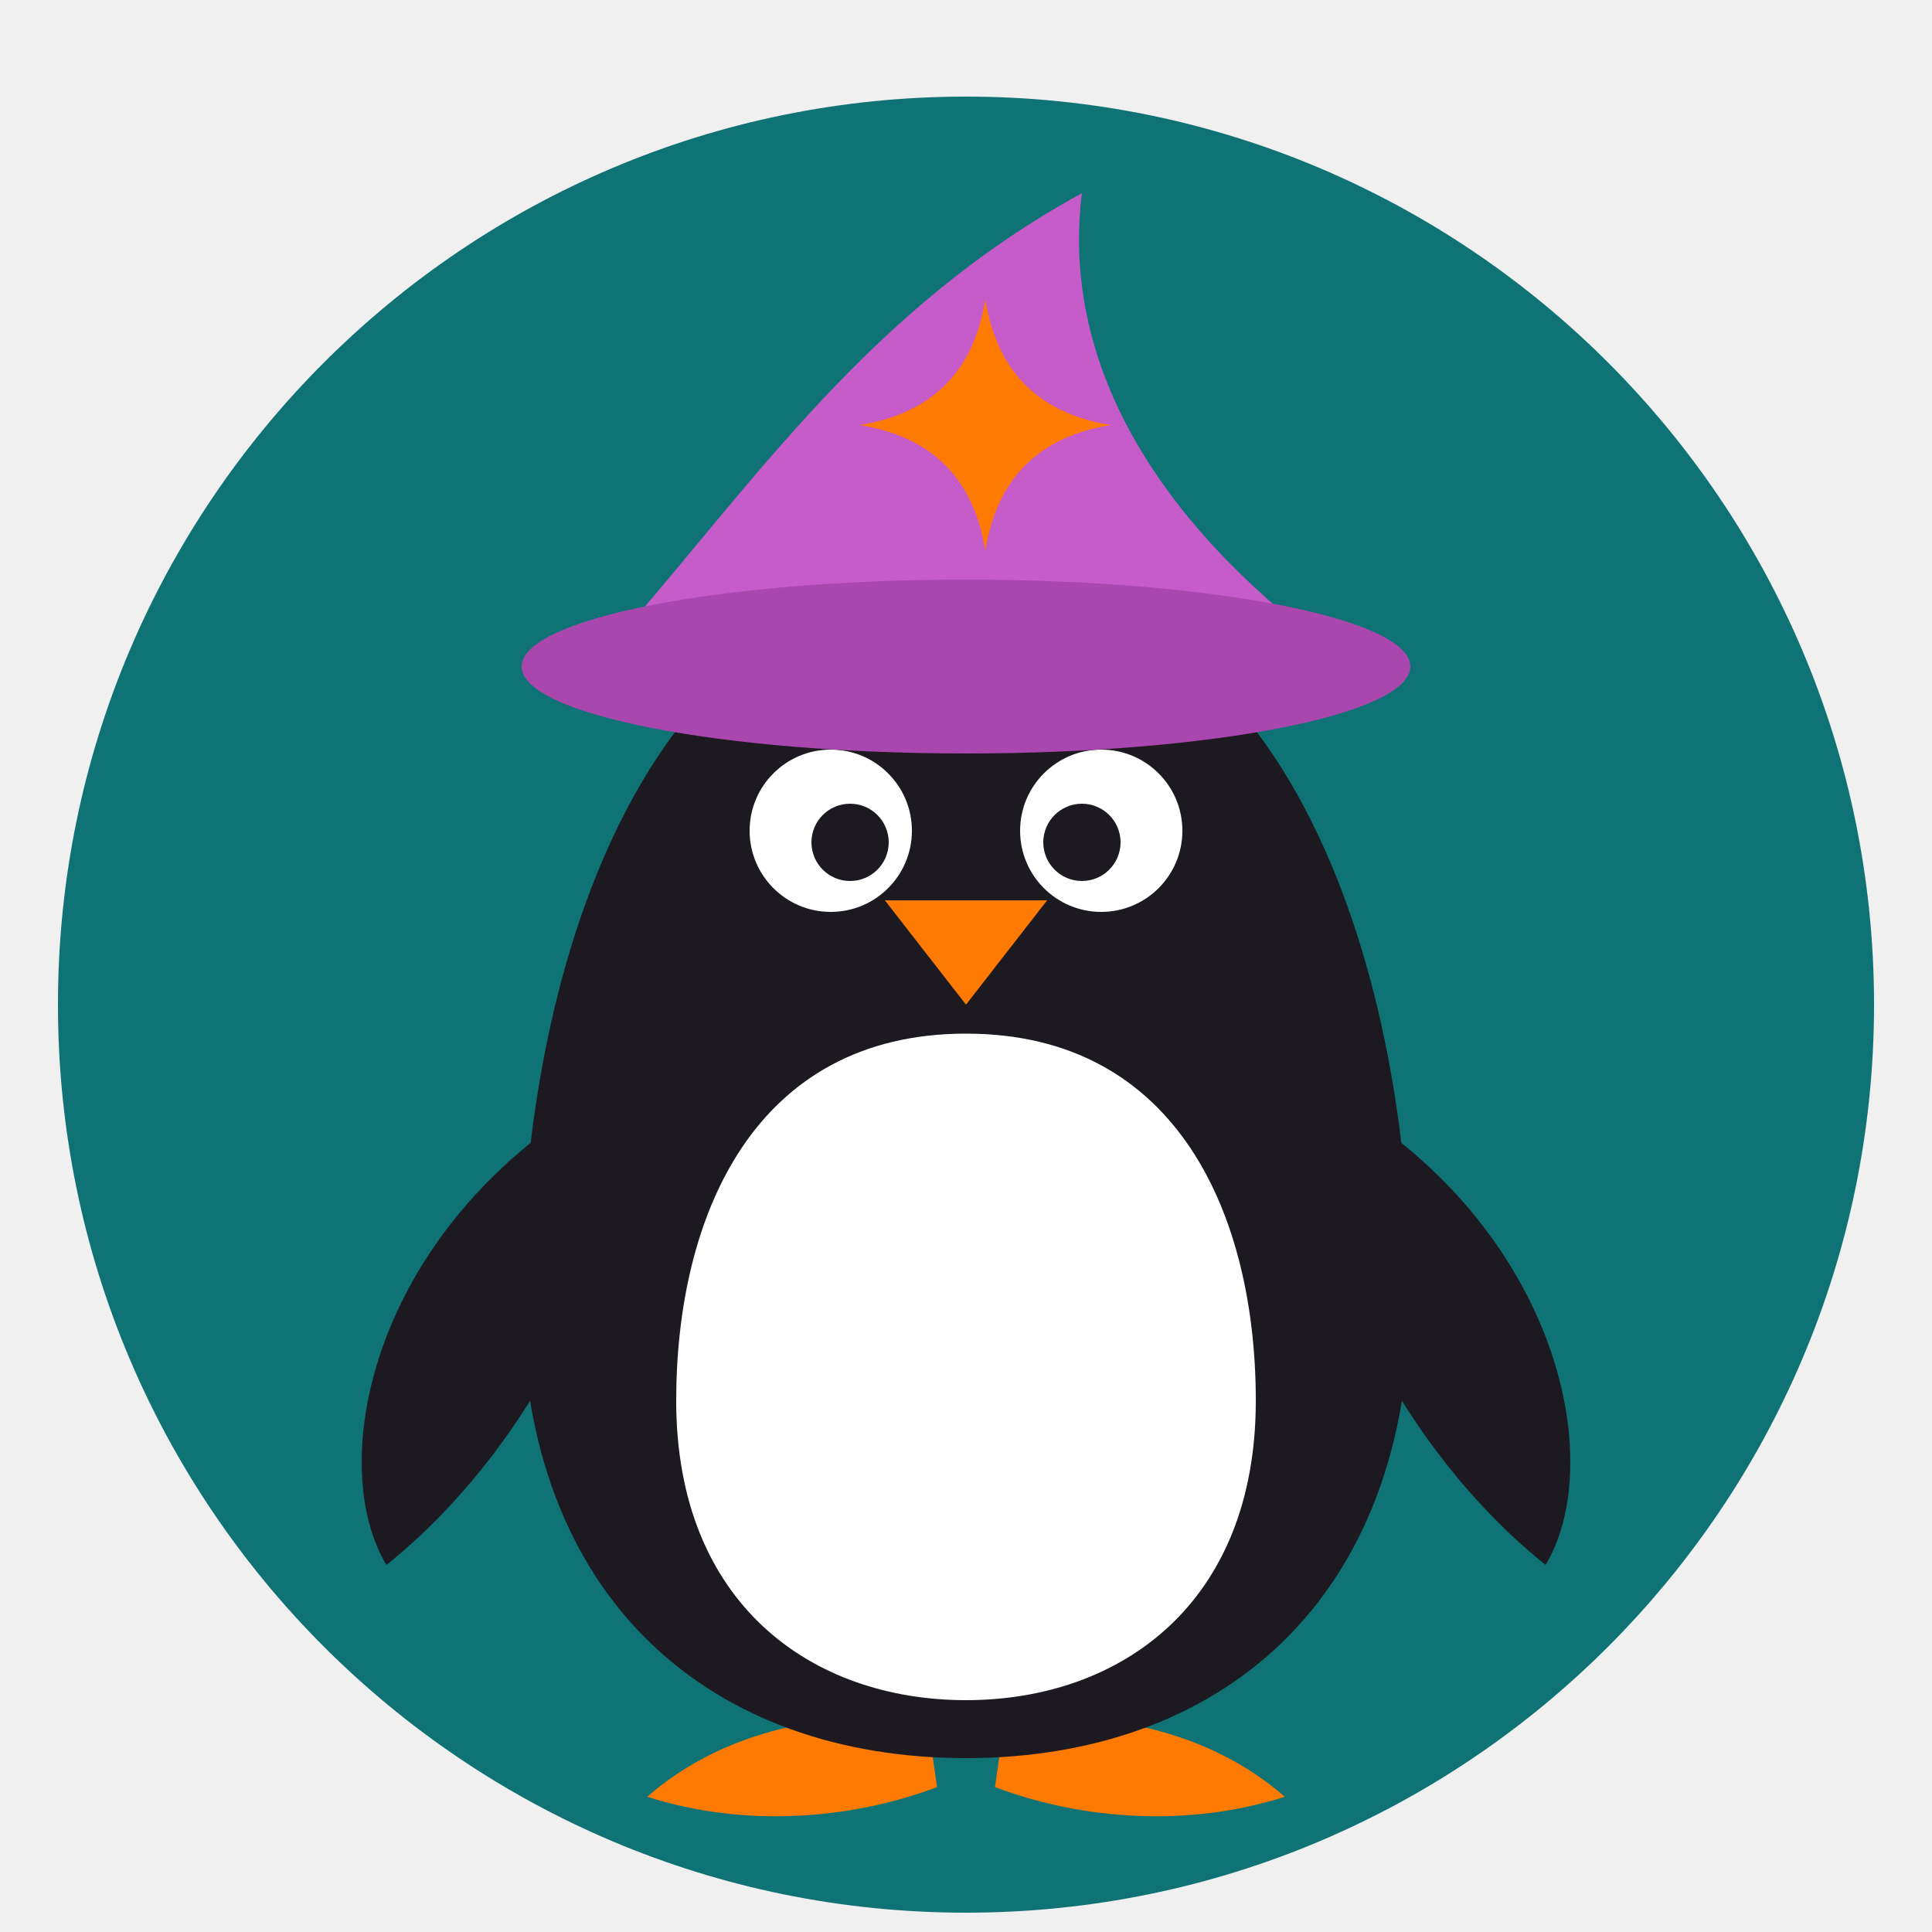
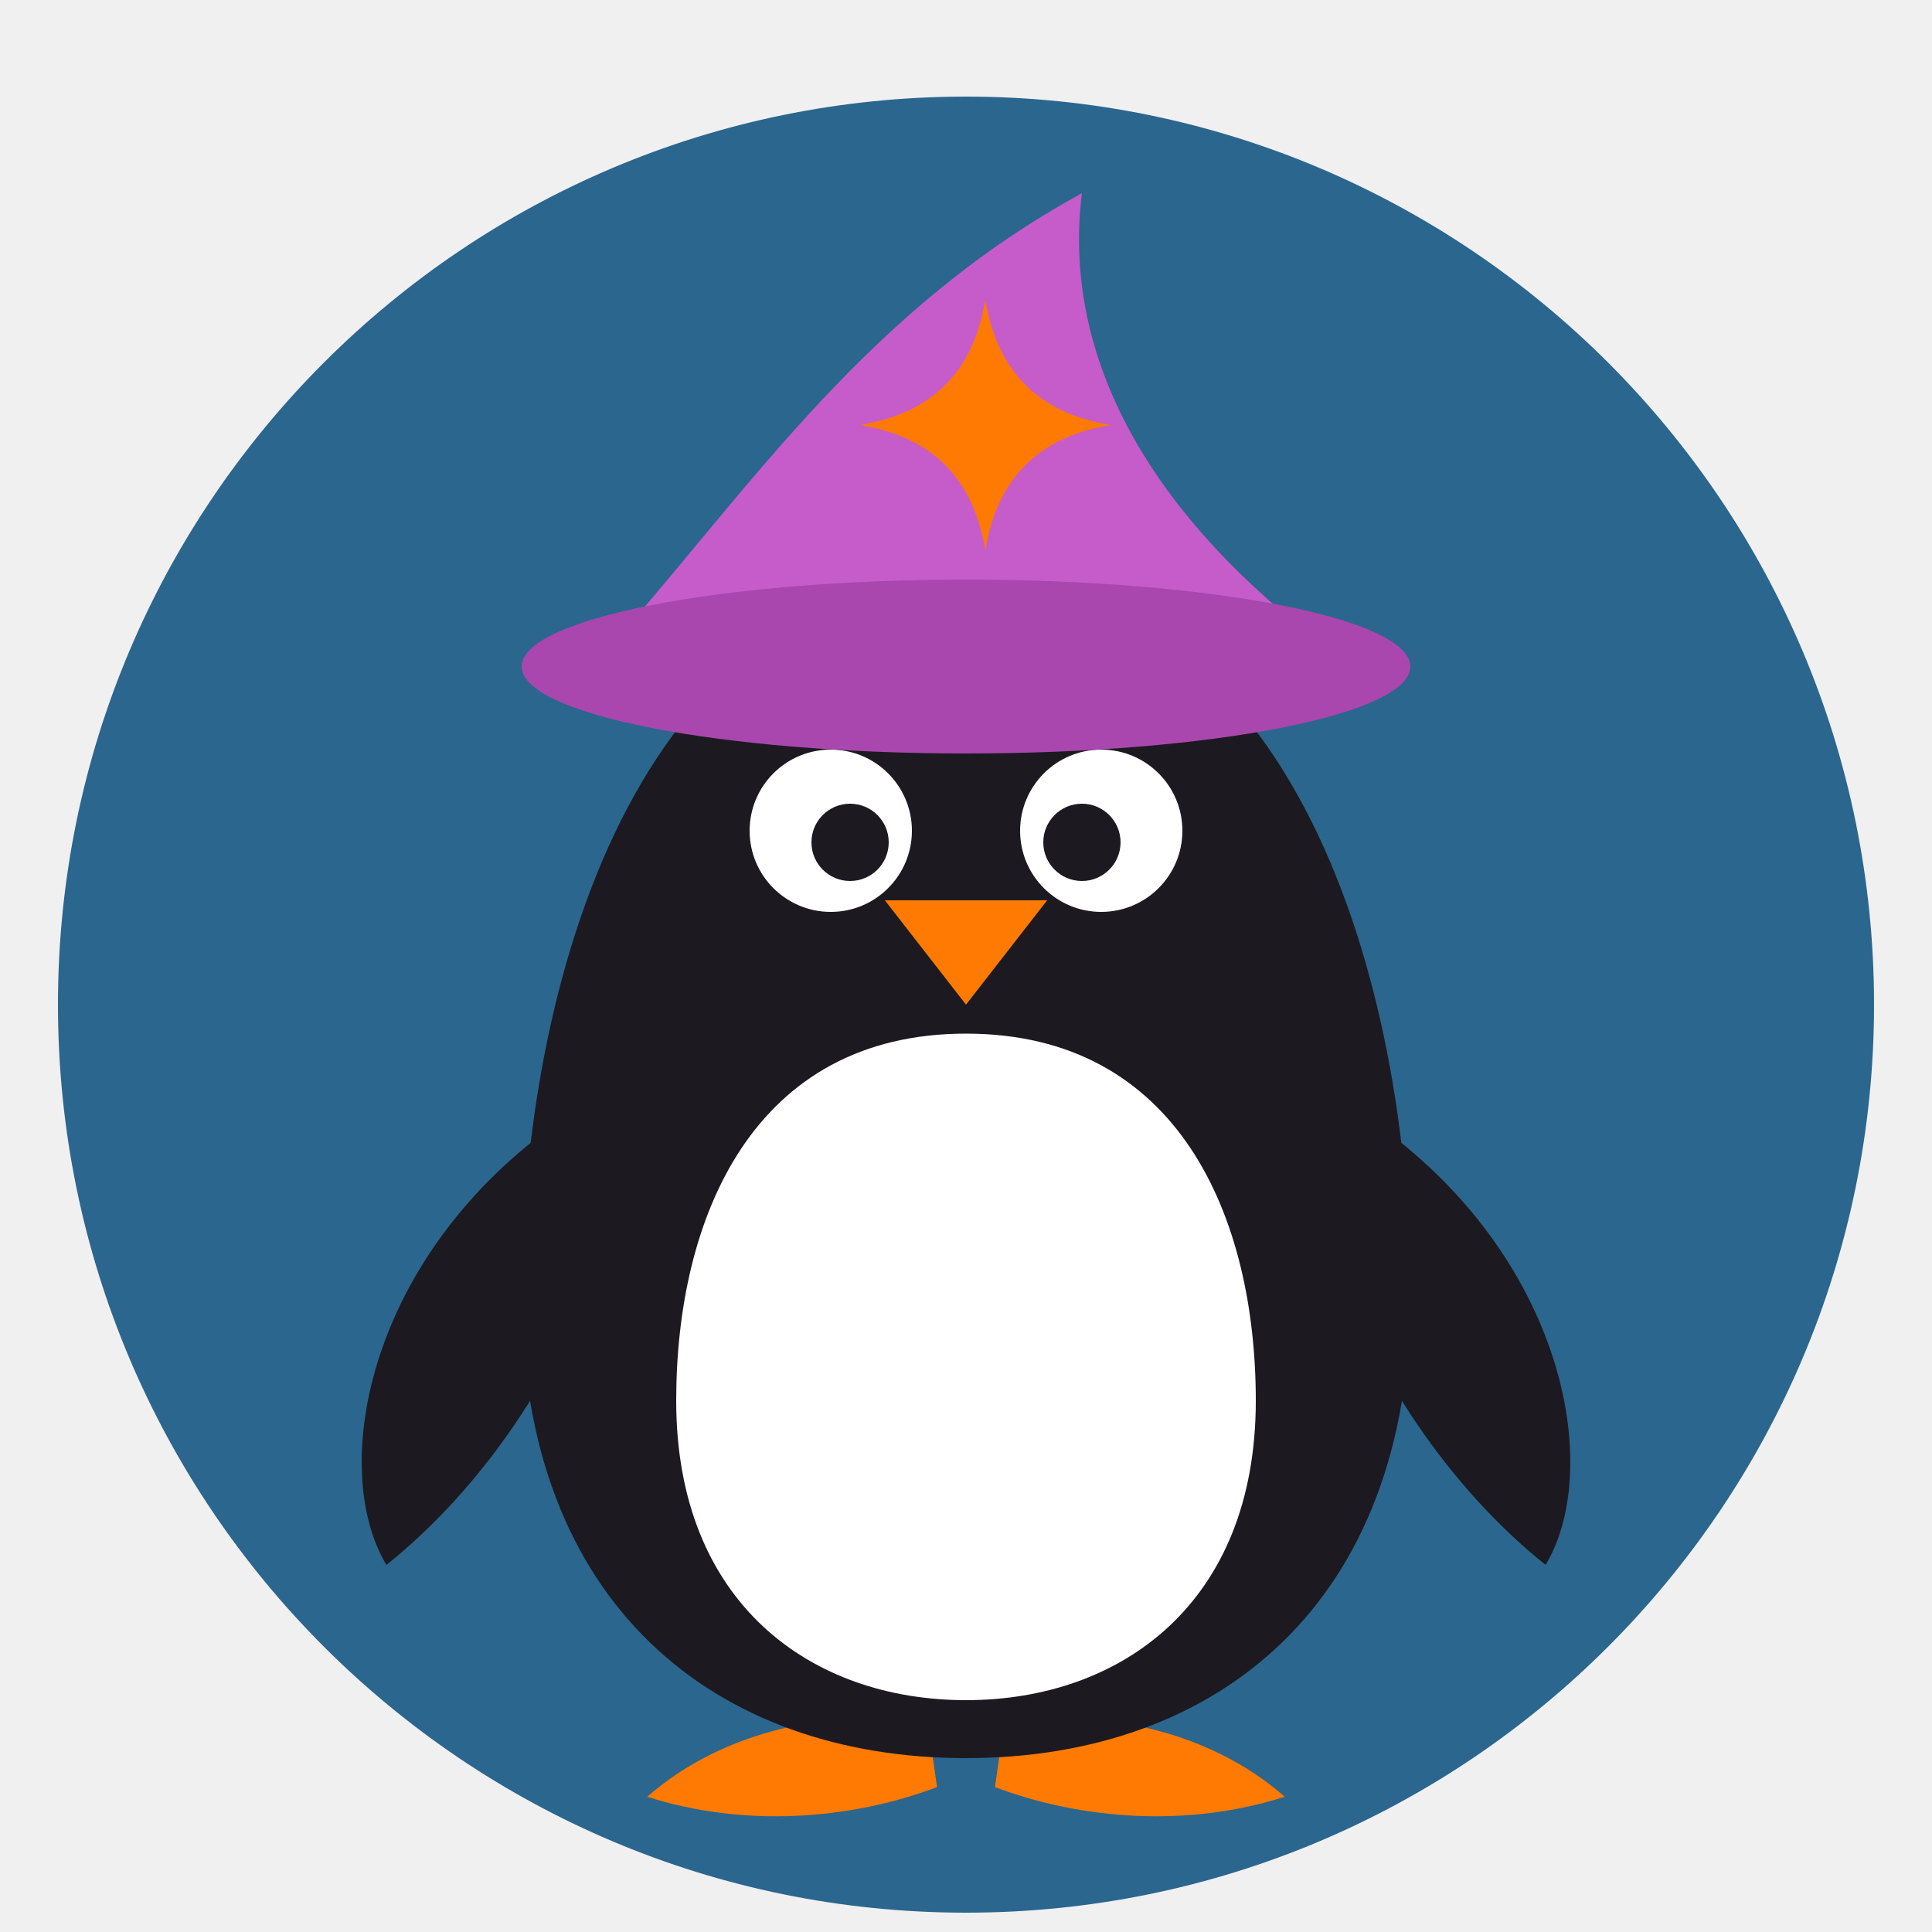
<svg xmlns="http://www.w3.org/2000/svg" viewBox="0 0 100 100">
-   <circle cx="50" cy="52" r="47" fill="#0F7275" />
+   <circle cx="50" cy="52" r="47" fill="#2b668e" />
  <path d="M29 58 C 19 65, 17 76, 20 81 C 25 77, 29 71, 31 65 Z" fill="#1c1a20" />
  <path d="M71 58 C 81 65, 83 76, 80 81 C 75 77, 71 71, 69 65 Z" fill="#1c1a20" />
  <path d="M48 89 C 43 88.5, 37.5 89.5, 33.5 93 C 38.5 94.6, 44 94.2, 48.5 92.5 Z" fill="#FF7A02" />
  <path d="M52 89 C 57 88.5, 62.5 89.5, 66.5 93 C 61.5 94.6, 56 94.2, 51.5 92.5 Z" fill="#FF7A02" />
  <path d="M50 30 C 67 30, 73 51, 73 67 C 73 83, 63 91, 50 91 C 37 91, 27 83, 27 67 C 27 51, 33 30, 50 30 Z" fill="#1c1a20" />
  <path d="M50 53.5 C 61 53.5, 65 63, 65 72.5 C 65 83, 58 88, 50 88 C 42 88, 35 83, 35 72.5 C 35 63, 39 53.5, 50 53.5 Z" fill="#ffffff" />
  <circle cx="43" cy="43" r="4.2" fill="#ffffff" />
  <circle cx="57" cy="43" r="4.2" fill="#ffffff" />
  <circle cx="44" cy="43.6" r="2" fill="#1c1a20" />
  <circle cx="56" cy="43.6" r="2" fill="#1c1a20" />
  <path d="M45.8 46.6 L 54.2 46.6 L 50 52 Z" fill="#FF7A02" />
  <path d="M32 33 C 39 25, 45 16, 56 10 C 55 18, 59 26, 68 33 Z" fill="#C55CCA" />
  <ellipse cx="50" cy="34.5" rx="23" ry="4.5" fill="#A947AE" />
  <path d="M51 15.5 Q 51.9 21.1 57.5 22 Q 51.9 22.9 51 28.5 Q 50.1 22.9 44.5 22 Q 50.1 21.1 51 15.5 Z" fill="#FF7A02" />
</svg>
